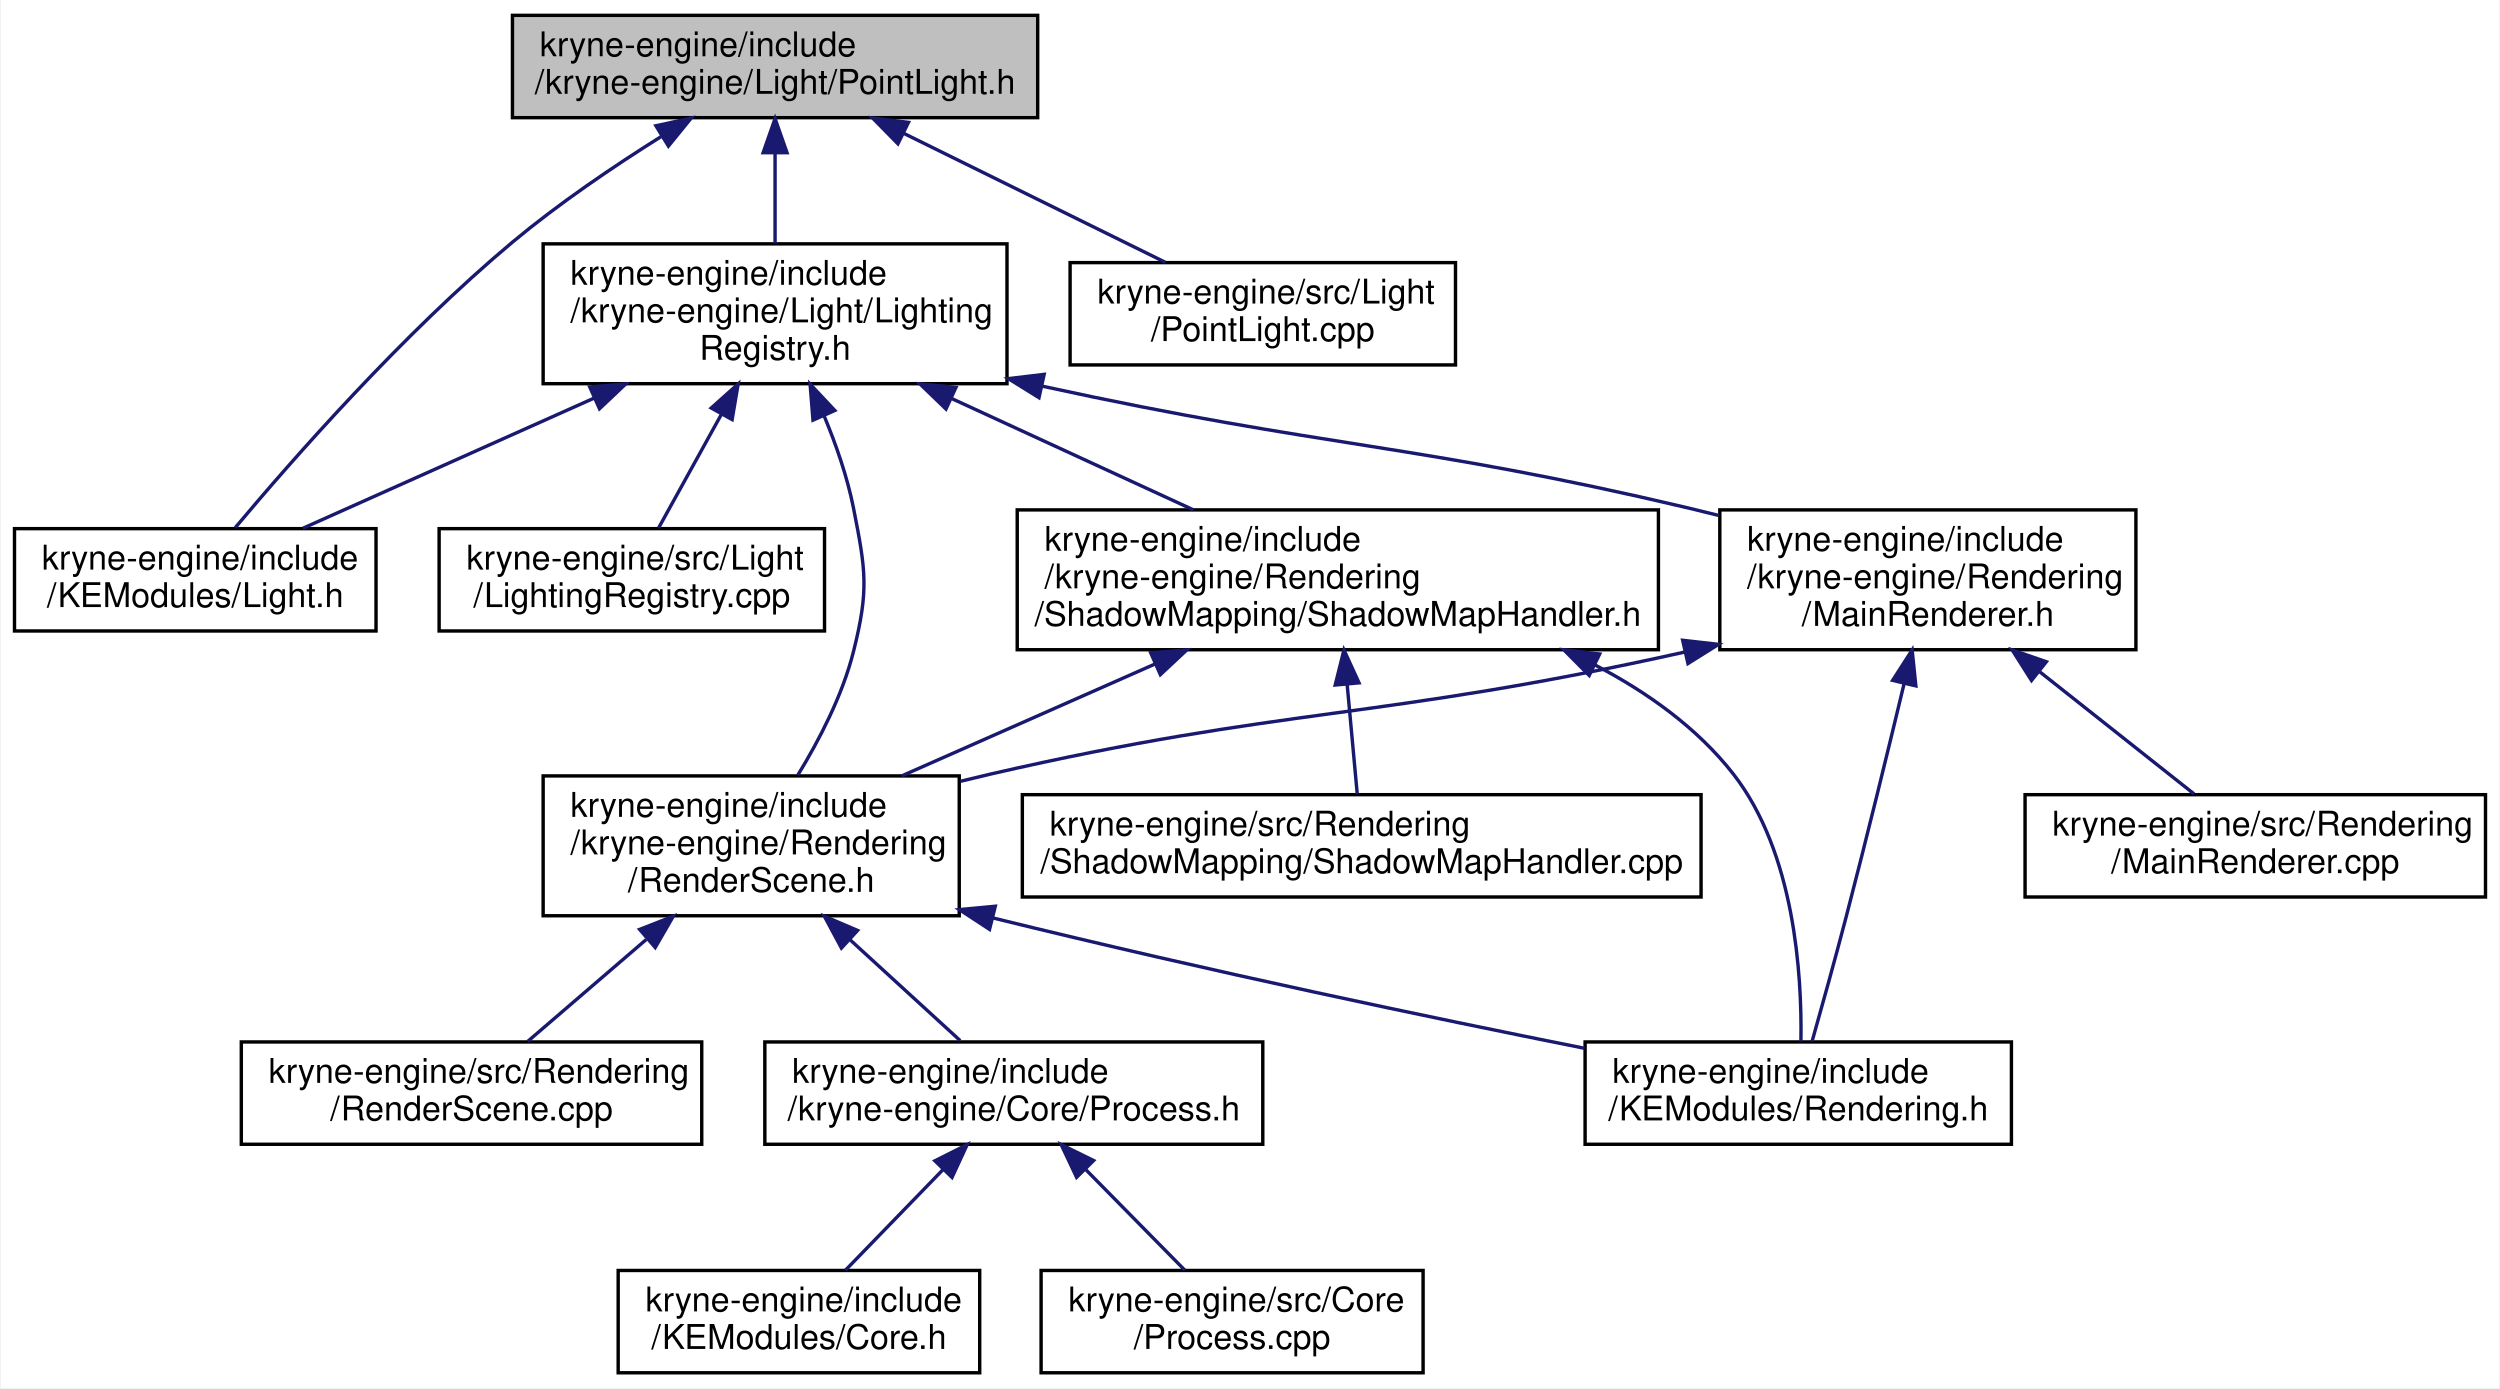
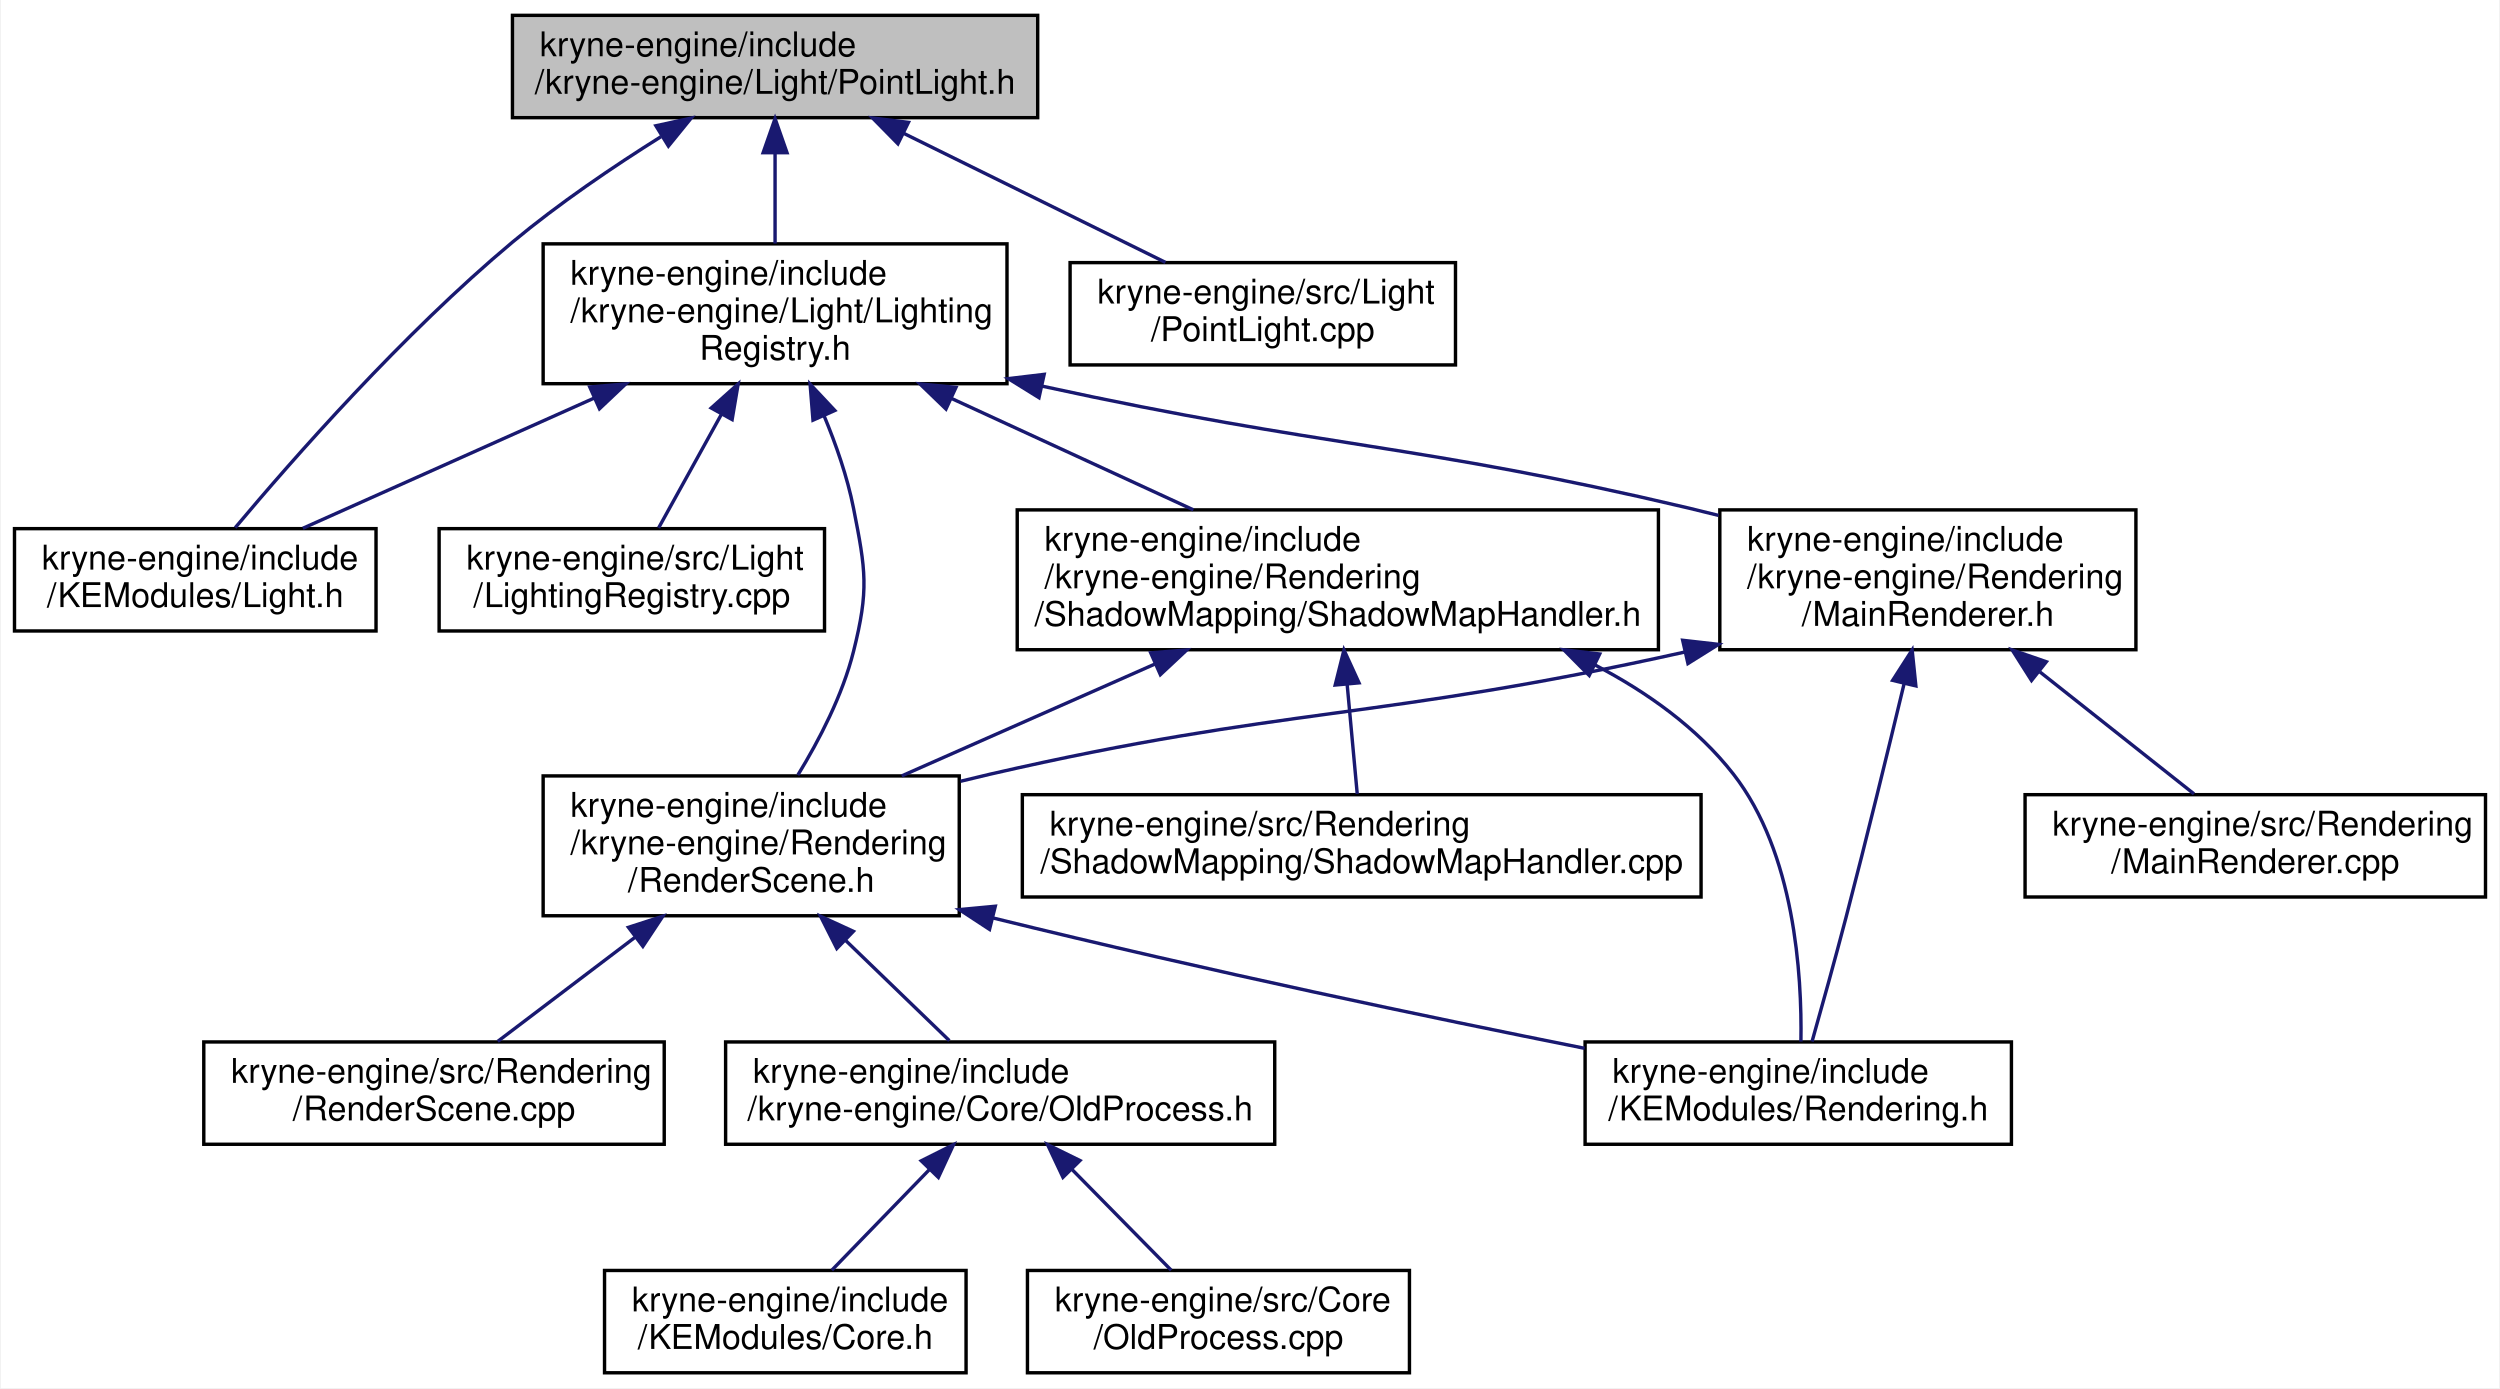
<svg xmlns="http://www.w3.org/2000/svg" xmlns:xlink="http://www.w3.org/1999/xlink" width="733pt" height="407pt" viewBox="0.00 0.00 732.50 407.00">
  <g id="graph0" class="graph" transform="scale(1 1) rotate(0) translate(4 403)">
    <polygon fill="white" stroke="transparent" points="-4,4 -4,-403 728.5,-403 728.5,4 -4,4" />
    <g id="node1" class="node">
      <g id="a_node1">
        <a xlink:title=" ">
          <polygon fill="#bfbfbf" stroke="black" points="146,-368.5 146,-398.5 300,-398.5 300,-368.5 146,-368.5" />
          <text text-anchor="start" x="154" y="-386.5" font-family="Helvetica,sans-Serif" font-size="10.00">kryne-engine/include</text>
          <text text-anchor="middle" x="223" y="-375.5" font-family="Helvetica,sans-Serif" font-size="10.00">/kryne-engine/Light/PointLight.h</text>
        </a>
      </g>
    </g>
    <g id="node2" class="node">
      <g id="a_node2">
        <a xlink:href="_light_8h.html" target="_top" xlink:title=" ">
          <polygon fill="white" stroke="black" points="0,-218 0,-248 106,-248 106,-218 0,-218" />
          <text text-anchor="start" x="8" y="-236" font-family="Helvetica,sans-Serif" font-size="10.00">kryne-engine/include</text>
          <text text-anchor="middle" x="53" y="-225" font-family="Helvetica,sans-Serif" font-size="10.00">/KEModules/Light.h</text>
        </a>
      </g>
    </g>
    <g id="edge1" class="edge">
      <path fill="none" stroke="midnightblue" d="M189.57,-362.94C175.59,-354.17 159.49,-343.27 146,-332 113.96,-305.23 81.51,-268.31 64.72,-248.29" />
      <polygon fill="midnightblue" stroke="midnightblue" points="188.06,-366.12 198.41,-368.38 191.73,-360.16 188.06,-366.12" />
    </g>
    <g id="node3" class="node">
      <g id="a_node3">
        <a xlink:href="_lighting_registry_8h.html" target="_top" xlink:title=" ">
          <polygon fill="white" stroke="black" points="155,-290.5 155,-331.5 291,-331.5 291,-290.5 155,-290.5" />
          <text text-anchor="start" x="163" y="-319.5" font-family="Helvetica,sans-Serif" font-size="10.00">kryne-engine/include</text>
          <text text-anchor="start" x="163" y="-308.5" font-family="Helvetica,sans-Serif" font-size="10.00">/kryne-engine/Light/Lighting</text>
          <text text-anchor="middle" x="223" y="-297.5" font-family="Helvetica,sans-Serif" font-size="10.00">Registry.h</text>
        </a>
      </g>
    </g>
    <g id="edge2" class="edge">
      <path fill="none" stroke="midnightblue" d="M223,-357.98C223,-349.35 223,-339.76 223,-331.59" />
      <polygon fill="midnightblue" stroke="midnightblue" points="219.5,-358.23 223,-368.23 226.5,-358.23 219.5,-358.23" />
    </g>
    <g id="node15" class="node">
      <g id="a_node15">
        <a xlink:href="_point_light_8cpp.html" target="_top" xlink:title=" ">
          <polygon fill="white" stroke="black" points="309.5,-296 309.5,-326 422.5,-326 422.5,-296 309.5,-296" />
          <text text-anchor="start" x="317.5" y="-314" font-family="Helvetica,sans-Serif" font-size="10.00">kryne-engine/src/Light</text>
          <text text-anchor="middle" x="366" y="-303" font-family="Helvetica,sans-Serif" font-size="10.00">/PointLight.cpp</text>
        </a>
      </g>
    </g>
    <g id="edge19" class="edge">
      <path fill="none" stroke="midnightblue" d="M260.78,-363.87C284.82,-352.02 315.45,-336.92 337.46,-326.07" />
      <polygon fill="midnightblue" stroke="midnightblue" points="259.02,-360.84 251.59,-368.4 262.11,-367.12 259.02,-360.84" />
    </g>
    <g id="edge3" class="edge">
      <path fill="none" stroke="midnightblue" d="M169.95,-286.28C141.93,-273.76 108.48,-258.81 84.55,-248.11" />
      <polygon fill="midnightblue" stroke="midnightblue" points="168.66,-289.54 179.22,-290.43 171.52,-283.15 168.66,-289.54" />
    </g>
    <g id="node4" class="node">
      <g id="a_node4">
        <a xlink:href="_main_renderer_8h.html" target="_top" xlink:title=" ">
          <polygon fill="white" stroke="black" points="500,-212.5 500,-253.5 622,-253.5 622,-212.5 500,-212.5" />
          <text text-anchor="start" x="508" y="-241.5" font-family="Helvetica,sans-Serif" font-size="10.00">kryne-engine/include</text>
          <text text-anchor="start" x="508" y="-230.5" font-family="Helvetica,sans-Serif" font-size="10.00">/kryne-engine/Rendering</text>
          <text text-anchor="middle" x="561" y="-219.5" font-family="Helvetica,sans-Serif" font-size="10.00">/MainRenderer.h</text>
        </a>
      </g>
    </g>
    <g id="edge4" class="edge">
      <path fill="none" stroke="midnightblue" d="M301.18,-289.81C386.01,-271.3 409.97,-273.17 491,-254 493.83,-253.33 496.71,-252.62 499.62,-251.88" />
      <polygon fill="midnightblue" stroke="midnightblue" points="300.38,-286.4 291.38,-291.98 301.9,-293.24 300.38,-286.4" />
    </g>
    <g id="node6" class="node">
      <g id="a_node6">
        <a xlink:href="_render_scene_8h.html" target="_top" xlink:title=" ">
          <polygon fill="white" stroke="black" points="155,-134.5 155,-175.5 277,-175.5 277,-134.5 155,-134.5" />
          <text text-anchor="start" x="163" y="-163.5" font-family="Helvetica,sans-Serif" font-size="10.00">kryne-engine/include</text>
          <text text-anchor="start" x="163" y="-152.5" font-family="Helvetica,sans-Serif" font-size="10.00">/kryne-engine/Rendering</text>
          <text text-anchor="middle" x="216" y="-141.5" font-family="Helvetica,sans-Serif" font-size="10.00">/RenderScene.h</text>
        </a>
      </g>
    </g>
    <g id="edge13" class="edge">
      <path fill="none" stroke="midnightblue" d="M237.32,-281.21C240.88,-272.66 244.2,-263.14 246,-254 249.61,-235.69 250.54,-230.11 246,-212 242.78,-199.16 235.98,-186.06 229.68,-175.75" />
      <polygon fill="midnightblue" stroke="midnightblue" points="234.12,-279.81 233.27,-290.37 240.52,-282.65 234.12,-279.81" />
    </g>
    <g id="node12" class="node">
      <g id="a_node12">
        <a xlink:href="_shadow_map_handler_8h.html" target="_top" xlink:title=" ">
          <polygon fill="white" stroke="black" points="294,-212.5 294,-253.5 482,-253.5 482,-212.5 294,-212.5" />
          <text text-anchor="start" x="302" y="-241.5" font-family="Helvetica,sans-Serif" font-size="10.00">kryne-engine/include</text>
          <text text-anchor="start" x="302" y="-230.5" font-family="Helvetica,sans-Serif" font-size="10.00">/kryne-engine/Rendering</text>
          <text text-anchor="middle" x="388" y="-219.5" font-family="Helvetica,sans-Serif" font-size="10.00">/ShadowMapping/ShadowMapHandler.h</text>
        </a>
      </g>
    </g>
    <g id="edge14" class="edge">
      <path fill="none" stroke="midnightblue" d="M274.69,-286.19C297.52,-275.67 324.02,-263.47 345.65,-253.51" />
      <polygon fill="midnightblue" stroke="midnightblue" points="273.11,-283.07 265.49,-290.43 276.04,-289.42 273.11,-283.07" />
    </g>
    <g id="node14" class="node">
      <g id="a_node14">
        <a xlink:href="_lighting_registry_8cpp.html" target="_top" xlink:title=" ">
          <polygon fill="white" stroke="black" points="124.5,-218 124.5,-248 237.5,-248 237.5,-218 124.5,-218" />
          <text text-anchor="start" x="132.5" y="-236" font-family="Helvetica,sans-Serif" font-size="10.00">kryne-engine/src/Light</text>
          <text text-anchor="middle" x="181" y="-225" font-family="Helvetica,sans-Serif" font-size="10.00">/LightingRegistry.cpp</text>
        </a>
      </g>
    </g>
    <g id="edge18" class="edge">
      <path fill="none" stroke="midnightblue" d="M207.33,-281.64C201.03,-270.25 194.05,-257.62 188.86,-248.23" />
      <polygon fill="midnightblue" stroke="midnightblue" points="204.28,-283.37 212.18,-290.43 210.41,-279.98 204.28,-283.37" />
    </g>
    <g id="node5" class="node">
      <g id="a_node5">
        <a xlink:href="_rendering_8h.html" target="_top" xlink:title=" ">
          <polygon fill="white" stroke="black" points="460.5,-67.5 460.5,-97.5 585.5,-97.5 585.5,-67.5 460.5,-67.5" />
          <text text-anchor="start" x="468.5" y="-85.5" font-family="Helvetica,sans-Serif" font-size="10.00">kryne-engine/include</text>
          <text text-anchor="middle" x="523" y="-74.5" font-family="Helvetica,sans-Serif" font-size="10.00">/KEModules/Rendering.h</text>
        </a>
      </g>
    </g>
    <g id="edge5" class="edge">
      <path fill="none" stroke="midnightblue" d="M554.05,-202.62C549.38,-183.12 543,-156.99 537,-134 533.78,-121.68 529.9,-107.73 527.04,-97.62" />
      <polygon fill="midnightblue" stroke="midnightblue" points="550.67,-203.52 556.39,-212.43 557.48,-201.89 550.67,-203.52" />
    </g>
    <g id="edge6" class="edge">
      <path fill="none" stroke="midnightblue" d="M489.76,-211.83C399.08,-191.61 373.07,-196.03 286,-176 283.17,-175.35 280.28,-174.65 277.37,-173.93" />
      <polygon fill="midnightblue" stroke="midnightblue" points="489.11,-215.27 499.63,-214.07 490.66,-208.45 489.11,-215.27" />
    </g>
    <g id="node11" class="node">
      <g id="a_node11">
        <a xlink:href="_main_renderer_8cpp.html" target="_top" xlink:title=" ">
          <polygon fill="white" stroke="black" points="589.5,-140 589.5,-170 724.5,-170 724.5,-140 589.5,-140" />
          <text text-anchor="start" x="597.5" y="-158" font-family="Helvetica,sans-Serif" font-size="10.00">kryne-engine/src/Rendering</text>
          <text text-anchor="middle" x="657" y="-147" font-family="Helvetica,sans-Serif" font-size="10.00">/MainRenderer.cpp</text>
        </a>
      </g>
    </g>
    <g id="edge12" class="edge">
      <path fill="none" stroke="midnightblue" d="M593.85,-205.99C608.98,-194.02 626.34,-180.27 639.03,-170.23" />
      <polygon fill="midnightblue" stroke="midnightblue" points="591.39,-203.48 585.72,-212.43 595.74,-208.97 591.39,-203.48" />
    </g>
    <g id="edge7" class="edge">
      <path fill="none" stroke="midnightblue" d="M286.94,-133.84C351.34,-117.99 414.76,-104.74 460.36,-95.63" />
      <polygon fill="midnightblue" stroke="midnightblue" points="285.88,-130.5 277.02,-136.3 287.57,-137.29 285.88,-130.5" />
    </g>
    <g id="node7" class="node">
      <g id="a_node7">
-         <a xlink:href="_process_8h.html" target="_top" xlink:title=" ">
-           <polygon fill="white" stroke="black" points="220,-67.5 220,-97.5 366,-97.5 366,-67.5 220,-67.5" />
-           <text text-anchor="start" x="228" y="-85.5" font-family="Helvetica,sans-Serif" font-size="10.00">kryne-engine/include</text>
-           <text text-anchor="middle" x="293" y="-74.5" font-family="Helvetica,sans-Serif" font-size="10.00">/kryne-engine/Core/Process.h</text>
+         <a xlink:href="_old_process_8h.html" target="_top" xlink:title=" ">
+           <polygon fill="white" stroke="black" points="208.5,-67.5 208.5,-97.5 369.5,-97.5 369.5,-67.5 208.5,-67.5" />
+           <text text-anchor="start" x="216.5" y="-85.5" font-family="Helvetica,sans-Serif" font-size="10.00">kryne-engine/include</text>
+           <text text-anchor="middle" x="289" y="-74.5" font-family="Helvetica,sans-Serif" font-size="10.00">/kryne-engine/Core/OldProcess.h</text>
        </a>
      </g>
    </g>
    <g id="edge8" class="edge">
-       <path fill="none" stroke="midnightblue" d="M244.83,-127.6C255.83,-117.53 267.95,-106.44 277.28,-97.89" />
-       <polygon fill="midnightblue" stroke="midnightblue" points="242.46,-125.03 237.45,-134.36 247.19,-130.19 242.46,-125.03" />
+       <path fill="none" stroke="midnightblue" d="M243.64,-127.31C253.98,-117.32 265.34,-106.35 274.1,-97.89" />
+       <polygon fill="midnightblue" stroke="midnightblue" points="241.1,-124.9 236.33,-134.36 245.96,-129.93 241.1,-124.9" />
    </g>
    <g id="node10" class="node">
      <g id="a_node10">
        <a xlink:href="_render_scene_8cpp.html" target="_top" xlink:title=" ">
-           <polygon fill="white" stroke="black" points="66.5,-67.5 66.5,-97.5 201.5,-97.5 201.5,-67.5 66.5,-67.5" />
-           <text text-anchor="start" x="74.5" y="-85.5" font-family="Helvetica,sans-Serif" font-size="10.00">kryne-engine/src/Rendering</text>
-           <text text-anchor="middle" x="134" y="-74.5" font-family="Helvetica,sans-Serif" font-size="10.00">/RenderScene.cpp</text>
+           <polygon fill="white" stroke="black" points="55.5,-67.5 55.5,-97.5 190.5,-97.5 190.5,-67.5 55.5,-67.5" />
+           <text text-anchor="start" x="63.5" y="-85.5" font-family="Helvetica,sans-Serif" font-size="10.00">kryne-engine/src/Rendering</text>
+           <text text-anchor="middle" x="123" y="-74.5" font-family="Helvetica,sans-Serif" font-size="10.00">/RenderScene.cpp</text>
        </a>
      </g>
    </g>
    <g id="edge11" class="edge">
-       <path fill="none" stroke="midnightblue" d="M185.24,-127.55C173.44,-117.41 160.44,-106.23 150.48,-97.67" />
-       <polygon fill="midnightblue" stroke="midnightblue" points="183.29,-130.5 193.16,-134.36 187.86,-125.19 183.29,-130.5" />
+       <path fill="none" stroke="midnightblue" d="M181.88,-128.14C168.3,-117.84 153.2,-106.39 141.69,-97.67" />
+       <polygon fill="midnightblue" stroke="midnightblue" points="180.01,-131.11 190.09,-134.36 184.24,-125.53 180.01,-131.11" />
    </g>
    <g id="node8" class="node">
      <g id="a_node8">
        <a xlink:href="_core_8h.html" target="_top" xlink:title=" ">
-           <polygon fill="white" stroke="black" points="177,-0.5 177,-30.5 283,-30.5 283,-0.5 177,-0.5" />
-           <text text-anchor="start" x="185" y="-18.5" font-family="Helvetica,sans-Serif" font-size="10.00">kryne-engine/include</text>
-           <text text-anchor="middle" x="230" y="-7.5" font-family="Helvetica,sans-Serif" font-size="10.00">/KEModules/Core.h</text>
+           <polygon fill="white" stroke="black" points="173,-0.5 173,-30.5 279,-30.5 279,-0.5 173,-0.5" />
+           <text text-anchor="start" x="181" y="-18.5" font-family="Helvetica,sans-Serif" font-size="10.00">kryne-engine/include</text>
+           <text text-anchor="middle" x="226" y="-7.5" font-family="Helvetica,sans-Serif" font-size="10.00">/KEModules/Core.h</text>
        </a>
      </g>
    </g>
    <g id="edge9" class="edge">
-       <path fill="none" stroke="midnightblue" d="M272.19,-60.02C262.8,-50.34 251.98,-39.17 243.64,-30.58" />
-       <polygon fill="midnightblue" stroke="midnightblue" points="269.86,-62.65 279.33,-67.4 274.88,-57.78 269.86,-62.65" />
+       <path fill="none" stroke="midnightblue" d="M268.19,-60.02C258.8,-50.34 247.98,-39.17 239.64,-30.58" />
+       <polygon fill="midnightblue" stroke="midnightblue" points="265.86,-62.65 275.33,-67.4 270.88,-57.78 265.86,-62.65" />
    </g>
    <g id="node9" class="node">
      <g id="a_node9">
-         <a xlink:href="_process_8cpp.html" target="_top" xlink:title=" ">
-           <polygon fill="white" stroke="black" points="301,-0.5 301,-30.5 413,-30.5 413,-0.5 301,-0.5" />
-           <text text-anchor="start" x="309" y="-18.5" font-family="Helvetica,sans-Serif" font-size="10.00">kryne-engine/src/Core</text>
-           <text text-anchor="middle" x="357" y="-7.5" font-family="Helvetica,sans-Serif" font-size="10.00">/Process.cpp</text>
+         <a xlink:href="_old_process_8cpp.html" target="_top" xlink:title=" ">
+           <polygon fill="white" stroke="black" points="297,-0.5 297,-30.5 409,-30.5 409,-0.5 297,-0.5" />
+           <text text-anchor="start" x="305" y="-18.5" font-family="Helvetica,sans-Serif" font-size="10.00">kryne-engine/src/Core</text>
+           <text text-anchor="middle" x="353" y="-7.5" font-family="Helvetica,sans-Serif" font-size="10.00">/OldProcess.cpp</text>
        </a>
      </g>
    </g>
    <g id="edge10" class="edge">
-       <path fill="none" stroke="midnightblue" d="M314.15,-60.02C323.68,-50.34 334.67,-39.17 343.14,-30.58" />
-       <polygon fill="midnightblue" stroke="midnightblue" points="311.41,-57.81 306.89,-67.4 316.4,-62.73 311.41,-57.81" />
+       <path fill="none" stroke="midnightblue" d="M310.15,-60.02C319.68,-50.34 330.67,-39.17 339.14,-30.58" />
+       <polygon fill="midnightblue" stroke="midnightblue" points="307.41,-57.81 302.89,-67.4 312.4,-62.73 307.41,-57.81" />
    </g>
    <g id="edge15" class="edge">
      <path fill="none" stroke="midnightblue" d="M463.36,-208.05C478.74,-200.04 493.43,-189.57 504,-176 521.93,-152.98 524.11,-117.25 523.78,-97.62" />
      <polygon fill="midnightblue" stroke="midnightblue" points="461.71,-204.96 454.26,-212.48 464.78,-211.25 461.71,-204.96" />
    </g>
    <g id="edge16" class="edge">
      <path fill="none" stroke="midnightblue" d="M334.43,-208.33C310.56,-197.78 282.79,-185.51 260.14,-175.51" />
      <polygon fill="midnightblue" stroke="midnightblue" points="333.14,-211.59 343.71,-212.43 335.97,-205.19 333.14,-211.59" />
    </g>
    <g id="node13" class="node">
      <g id="a_node13">
        <a xlink:href="_shadow_map_handler_8cpp.html" target="_top" xlink:title=" ">
          <polygon fill="white" stroke="black" points="295.5,-140 295.5,-170 494.5,-170 494.5,-140 295.5,-140" />
          <text text-anchor="start" x="303.5" y="-158" font-family="Helvetica,sans-Serif" font-size="10.00">kryne-engine/src/Rendering</text>
          <text text-anchor="middle" x="395" y="-147" font-family="Helvetica,sans-Serif" font-size="10.00">/ShadowMapping/ShadowMapHandler.cpp</text>
        </a>
      </g>
    </g>
    <g id="edge17" class="edge">
      <path fill="none" stroke="midnightblue" d="M390.74,-202.28C391.75,-191.25 392.86,-179.25 393.69,-170.23" />
      <polygon fill="midnightblue" stroke="midnightblue" points="387.23,-202.15 389.8,-212.43 394.21,-202.79 387.23,-202.15" />
    </g>
  </g>
</svg>
